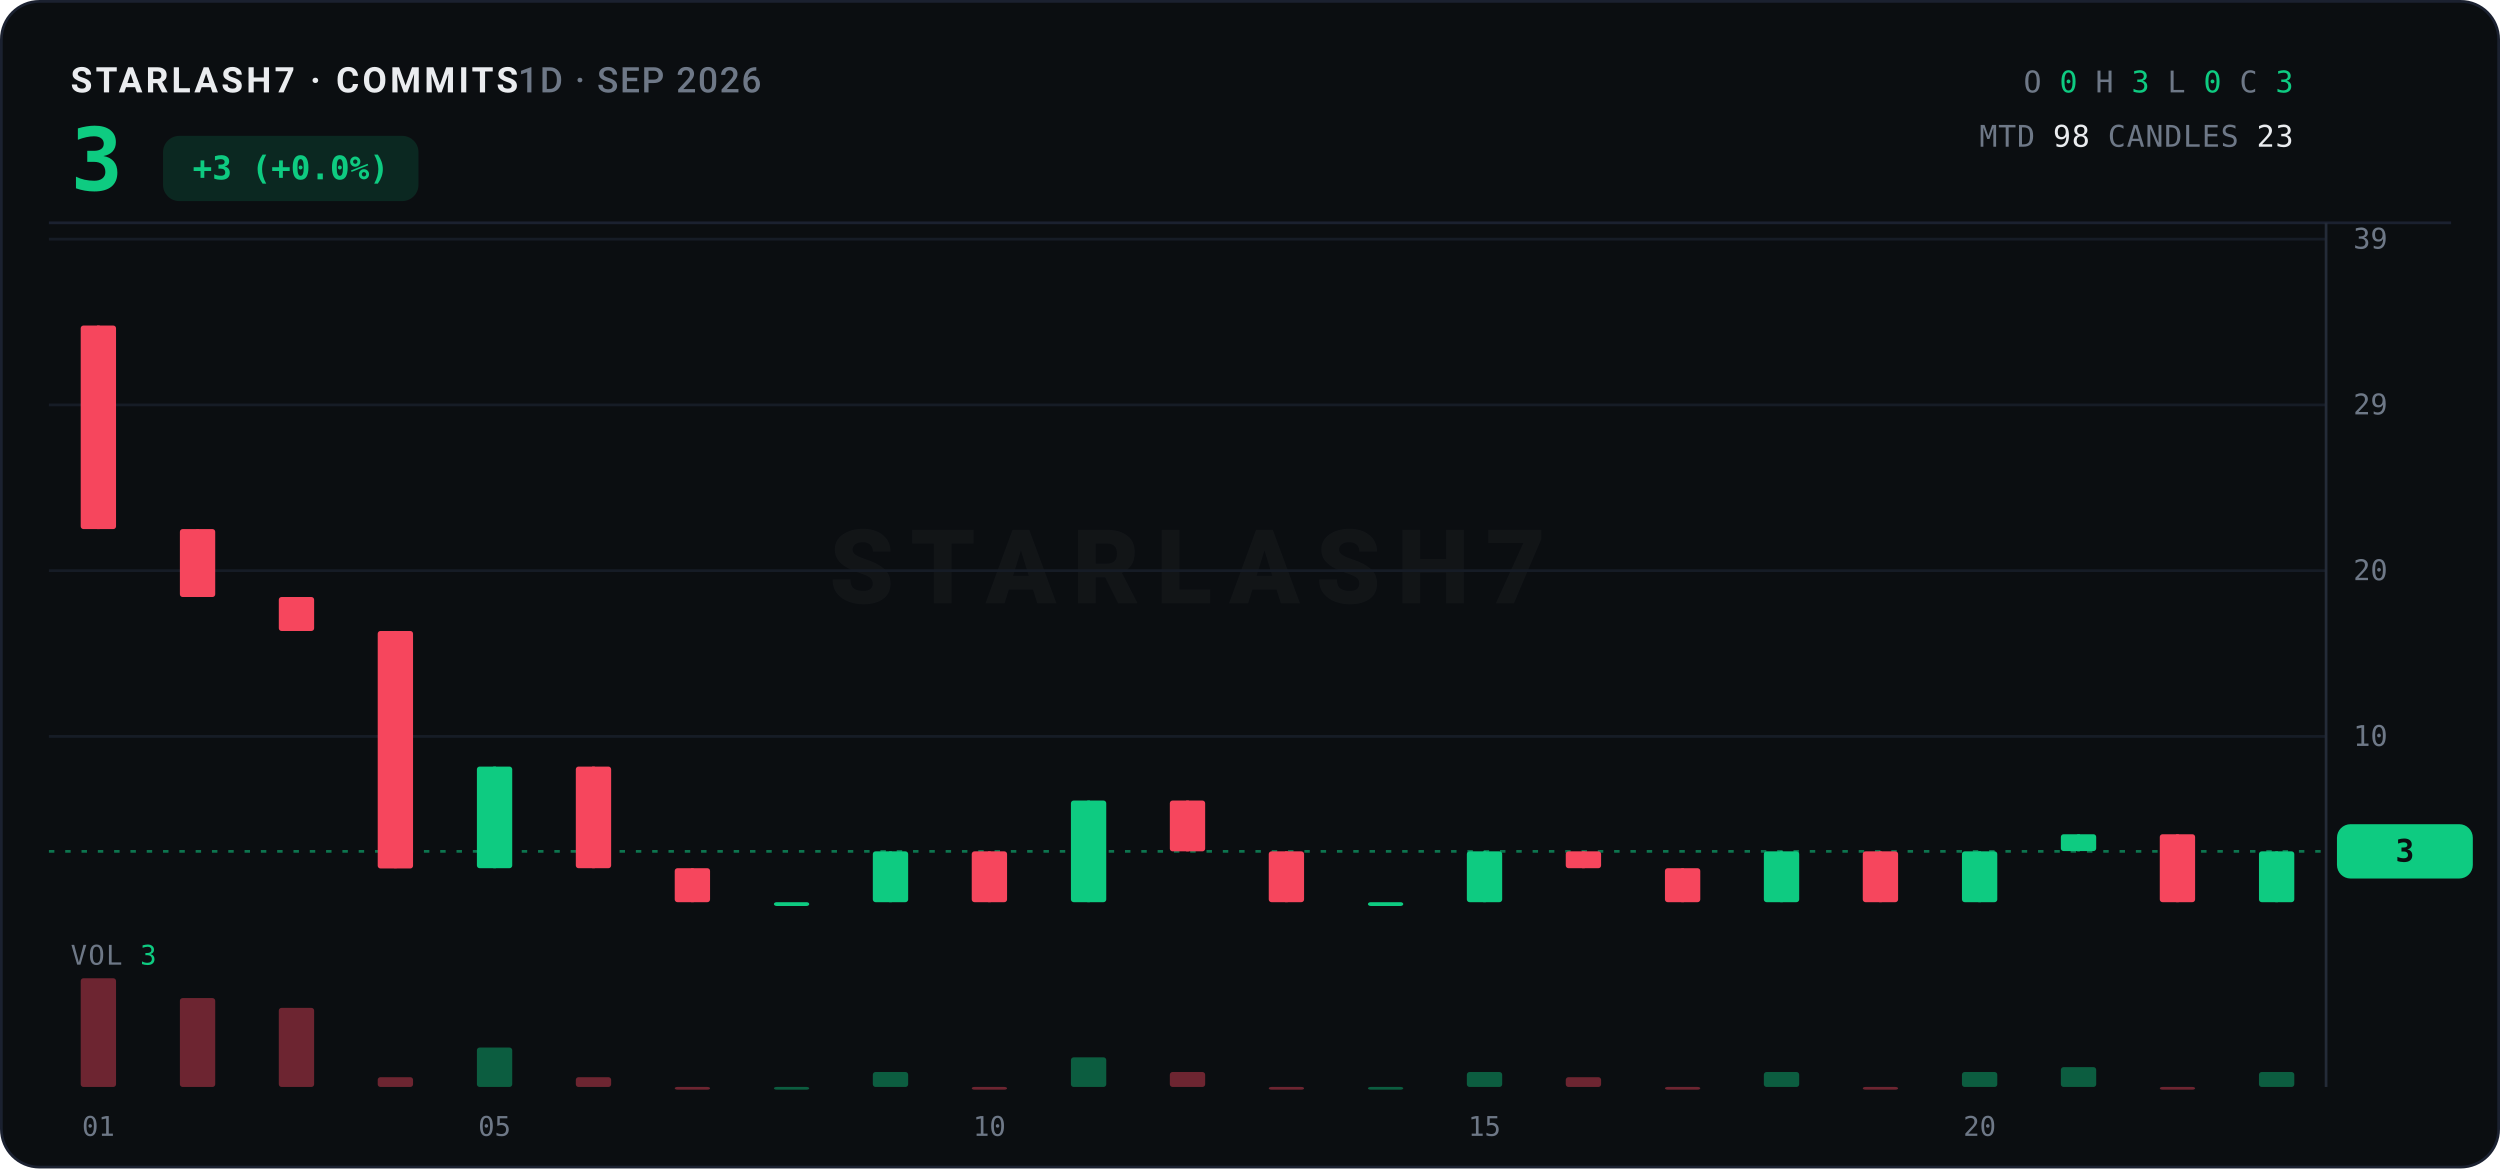
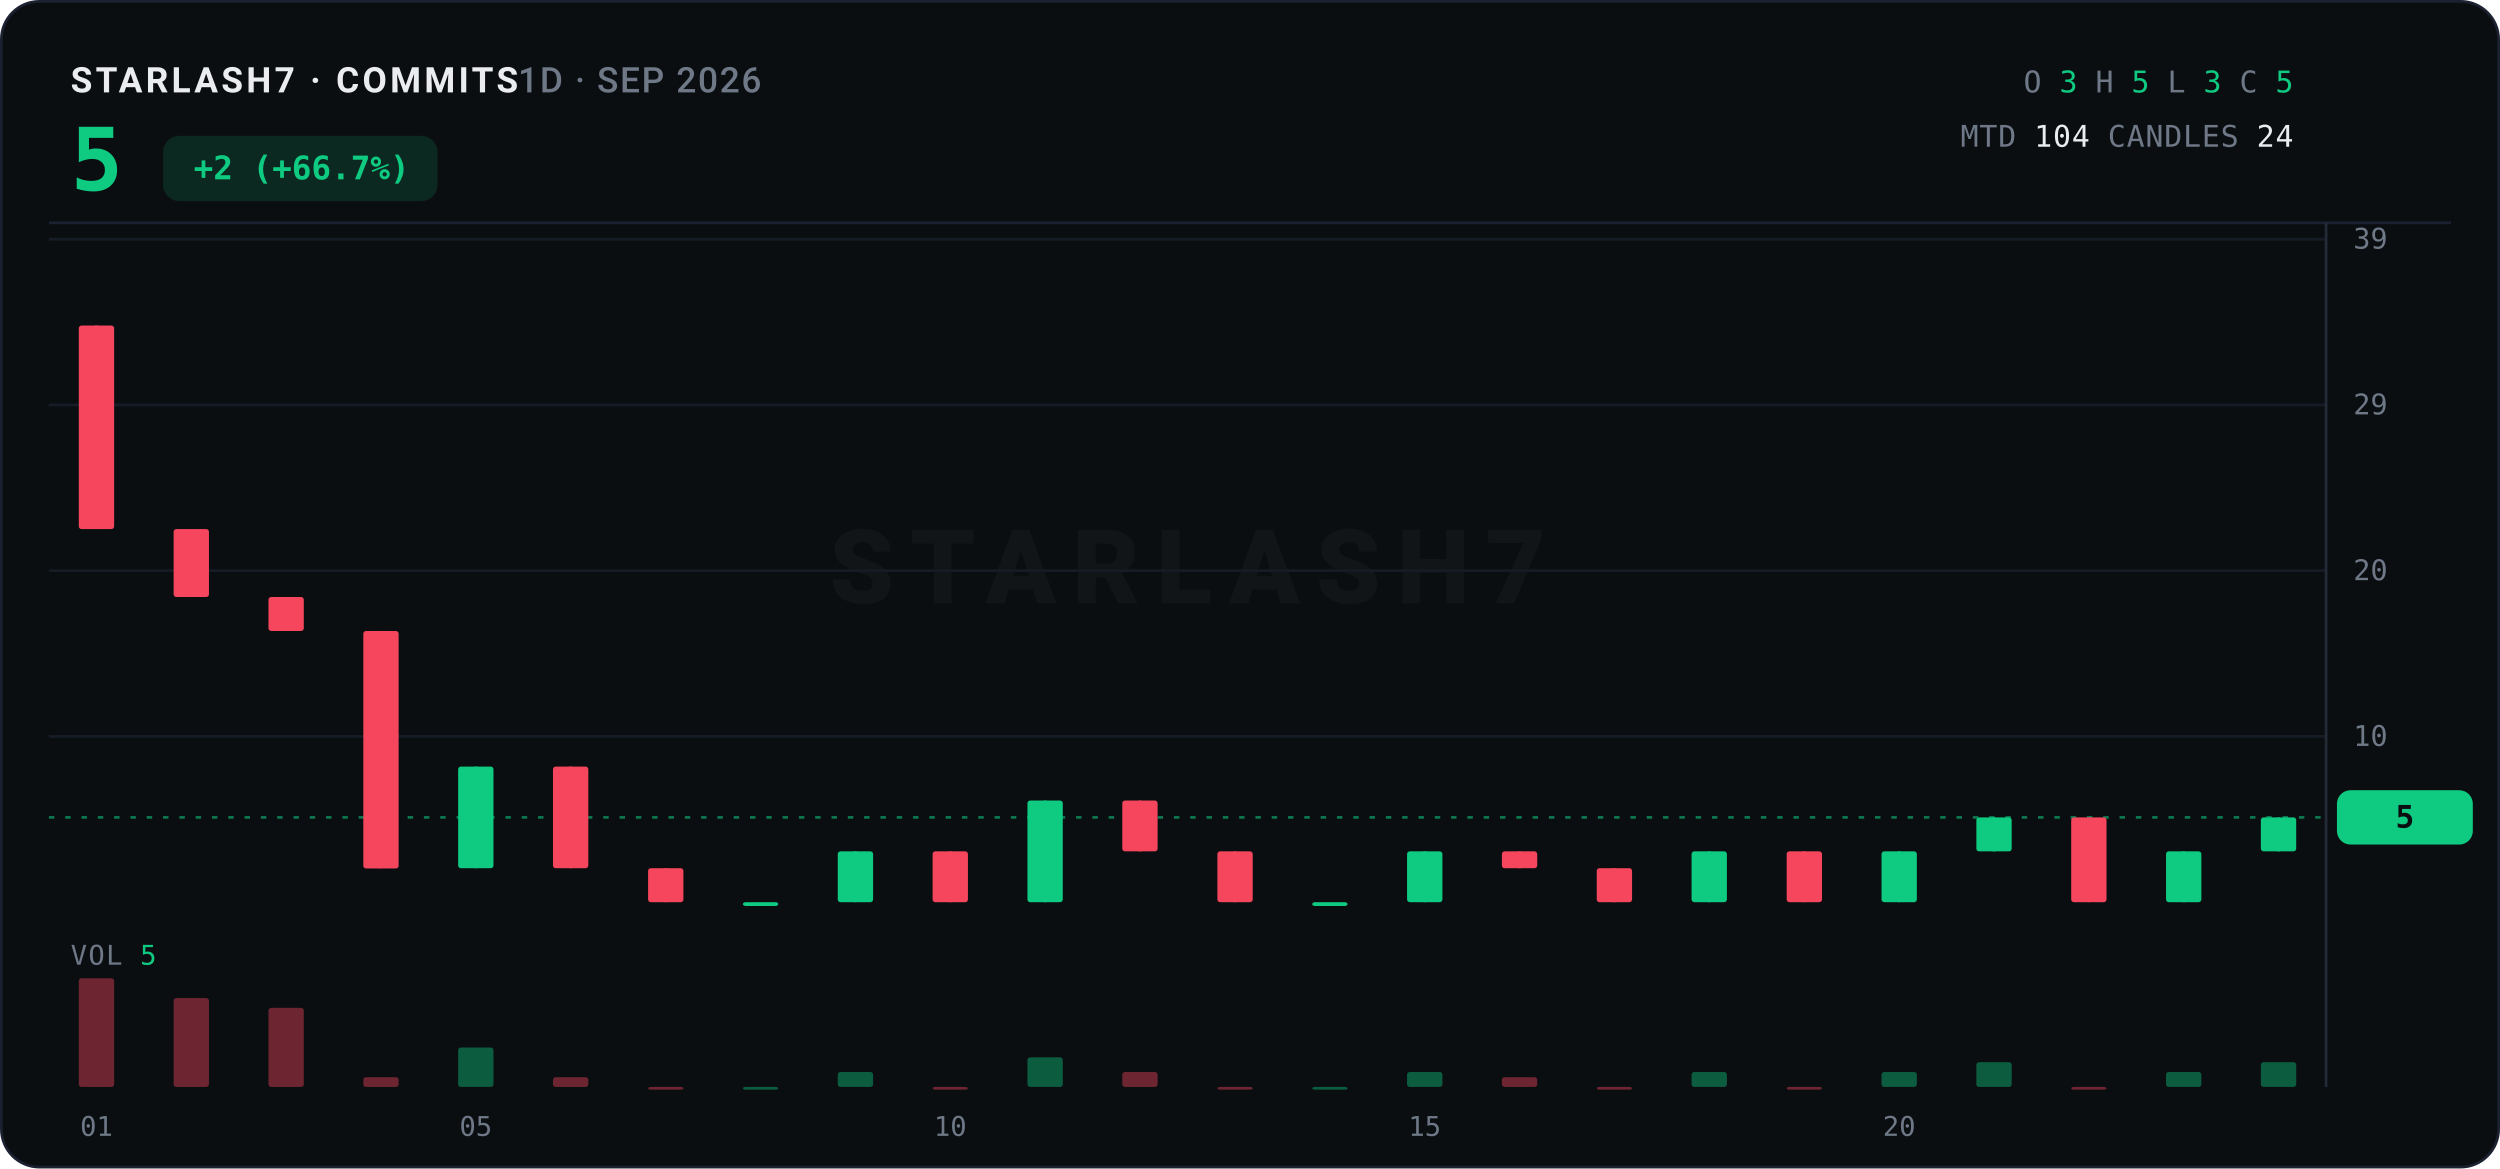
<svg xmlns="http://www.w3.org/2000/svg" width="920" height="430" viewBox="0 0 920 430">
  <rect x="0.5" y="0.5" width="919" height="429" rx="14" fill="#0B0E11" stroke="#1B2130" />
  <text x="26" y="34" font-family="ui-sans-serif,system-ui,-apple-system,'Segoe UI',Roboto,sans-serif" font-size="13" font-weight="700" letter-spacing="1.2" fill="#EAECEF">STARLASH7 · COMMITS<tspan fill="#6E7887" font-weight="500" letter-spacing="0.6">  1D · SEP 2026</tspan>
  </text>
-   <text x="26" y="70" font-family="ui-monospace,'SF Mono',SFMono-Regular,Menlo,Consolas,monospace" font-size="32" font-weight="800" fill="#0ECB81" letter-spacing="-0.5">3</text>
-   <rect x="60" y="50" width="94" height="24" rx="6" fill="#0ECB81" opacity="0.14" />
-   <text x="107" y="66" text-anchor="middle" font-family="ui-monospace,'SF Mono',SFMono-Regular,Menlo,Consolas,monospace" font-size="12" font-weight="700" fill="#0ECB81">+3 (+0.0%)</text>
+   <text x="26" y="70" font-family="ui-monospace,'SF Mono',SFMono-Regular,Menlo,Consolas,monospace" font-size="32" font-weight="800" fill="#0ECB81" letter-spacing="-0.5">5</text>
+   <rect x="60" y="50" width="101" height="24" rx="6" fill="#0ECB81" opacity="0.14" />
+   <text x="111" y="66" text-anchor="middle" font-family="ui-monospace,'SF Mono',SFMono-Regular,Menlo,Consolas,monospace" font-size="12" font-weight="700" fill="#0ECB81">+2 (+66.7%)</text>
  <text x="844" y="34" text-anchor="end" font-family="ui-monospace,'SF Mono',SFMono-Regular,Menlo,Consolas,monospace" font-size="11" letter-spacing="0.3">
    <tspan fill="#6E7887">O</tspan>
-     <tspan fill="#0ECB81">0</tspan>
+     <tspan fill="#0ECB81">3</tspan>
    <tspan fill="#6E7887">H</tspan>
+     <tspan fill="#0ECB81">5</tspan>
+     <tspan fill="#6E7887">L</tspan>
    <tspan fill="#0ECB81">3</tspan>
-     <tspan fill="#6E7887">L</tspan>
-     <tspan fill="#0ECB81">0</tspan>
    <tspan fill="#6E7887">C</tspan>
-     <tspan fill="#0ECB81">3</tspan>
+     <tspan fill="#0ECB81">5</tspan>
  </text>
  <text x="844" y="54" text-anchor="end" font-family="ui-monospace,'SF Mono',SFMono-Regular,Menlo,Consolas,monospace" font-size="11" letter-spacing="0.3">
    <tspan fill="#6E7887">MTD</tspan>
-     <tspan fill="#EAECEF">98</tspan>
+     <tspan fill="#EAECEF">104</tspan>
    <tspan fill="#6E7887">CANDLES</tspan>
-     <tspan fill="#EAECEF">23</tspan>
+     <tspan fill="#EAECEF">24</tspan>
  </text>
  <line x1="18" y1="82" x2="902" y2="82" stroke="#1B2130" stroke-width="1" />
  <text x="437.0" y="222.0" text-anchor="middle" font-family="ui-sans-serif,system-ui,-apple-system,'Segoe UI',Roboto,sans-serif" font-size="38" font-weight="800" letter-spacing="6" fill="#EAECEF" opacity="0.035">STARLASH7</text>
  <line x1="18" y1="271.0" x2="856" y2="271.0" stroke="#161C26" stroke-width="1" />
  <text x="866" y="274.5" font-family="ui-monospace,'SF Mono',SFMono-Regular,Menlo,Consolas,monospace" font-size="10.5" fill="#6E7887">10</text>
  <line x1="18" y1="210.0" x2="856" y2="210.0" stroke="#161C26" stroke-width="1" />
  <text x="866" y="213.5" font-family="ui-monospace,'SF Mono',SFMono-Regular,Menlo,Consolas,monospace" font-size="10.5" fill="#6E7887">20</text>
  <line x1="18" y1="149.0" x2="856" y2="149.0" stroke="#161C26" stroke-width="1" />
  <text x="866" y="152.5" font-family="ui-monospace,'SF Mono',SFMono-Regular,Menlo,Consolas,monospace" font-size="10.5" fill="#6E7887">29</text>
  <line x1="18" y1="88.0" x2="856" y2="88.0" stroke="#161C26" stroke-width="1" />
  <text x="866" y="91.5" font-family="ui-monospace,'SF Mono',SFMono-Regular,Menlo,Consolas,monospace" font-size="10.5" fill="#6E7887">39</text>
  <line x1="856" y1="82" x2="856" y2="400" stroke="#242B38" stroke-width="1" />
-   <line x1="18" y1="313.3" x2="856" y2="313.3" stroke="#0ECB81" stroke-width="1" stroke-dasharray="2 4" opacity="0.55" />
-   <rect x="860" y="303.3" width="50" height="20" rx="5" fill="#0ECB81" />
-   <text x="885.0" y="317.1" text-anchor="middle" font-family="ui-monospace,'SF Mono',SFMono-Regular,Menlo,Consolas,monospace" font-size="11.5" font-weight="800" fill="#0B0E11">3</text>
-   <line x1="36.2" y1="119.8" x2="36.2" y2="194.7" stroke="#F6465D" stroke-width="1" />
-   <rect x="29.7" y="119.8" width="13.0" height="74.9" rx="1" fill="#F6465D" />
-   <line x1="72.7" y1="194.7" x2="72.7" y2="219.7" stroke="#F6465D" stroke-width="1" />
-   <rect x="66.2" y="194.7" width="13.0" height="25.0" rx="1" fill="#F6465D" />
-   <line x1="109.1" y1="219.7" x2="109.1" y2="232.2" stroke="#F6465D" stroke-width="1" />
-   <rect x="102.6" y="219.7" width="13.0" height="12.5" rx="1" fill="#F6465D" />
-   <line x1="145.5" y1="232.2" x2="145.5" y2="319.5" stroke="#F6465D" stroke-width="1" />
-   <rect x="139.0" y="232.2" width="13.0" height="87.4" rx="1" fill="#F6465D" />
-   <line x1="182.0" y1="282.1" x2="182.0" y2="319.5" stroke="#0ECB81" stroke-width="1" />
-   <rect x="175.5" y="282.1" width="13.0" height="37.4" rx="1" fill="#0ECB81" />
-   <line x1="218.4" y1="282.1" x2="218.4" y2="319.5" stroke="#F6465D" stroke-width="1" />
-   <rect x="211.9" y="282.1" width="13.0" height="37.4" rx="1" fill="#F6465D" />
-   <line x1="254.8" y1="319.5" x2="254.8" y2="332.0" stroke="#F6465D" stroke-width="1" />
-   <rect x="248.3" y="319.5" width="13.0" height="12.5" rx="1" fill="#F6465D" />
-   <line x1="291.3" y1="332.0" x2="291.3" y2="332.0" stroke="#0ECB81" stroke-width="1" />
-   <rect x="284.8" y="332.0" width="13.0" height="1.4" rx="1" fill="#0ECB81" />
-   <line x1="327.7" y1="313.3" x2="327.7" y2="332.0" stroke="#0ECB81" stroke-width="1" />
-   <rect x="321.2" y="313.3" width="13.0" height="18.7" rx="1" fill="#0ECB81" />
-   <line x1="364.1" y1="313.3" x2="364.1" y2="332.0" stroke="#F6465D" stroke-width="1" />
-   <rect x="357.6" y="313.3" width="13.0" height="18.7" rx="1" fill="#F6465D" />
-   <line x1="400.6" y1="294.6" x2="400.6" y2="332.0" stroke="#0ECB81" stroke-width="1" />
-   <rect x="394.1" y="294.6" width="13.0" height="37.4" rx="1" fill="#0ECB81" />
-   <line x1="437.0" y1="294.6" x2="437.0" y2="313.3" stroke="#F6465D" stroke-width="1" />
-   <rect x="430.5" y="294.6" width="13.0" height="18.7" rx="1" fill="#F6465D" />
-   <line x1="473.4" y1="313.3" x2="473.4" y2="332.0" stroke="#F6465D" stroke-width="1" />
-   <rect x="466.9" y="313.3" width="13.0" height="18.7" rx="1" fill="#F6465D" />
-   <line x1="509.9" y1="332.0" x2="509.9" y2="332.0" stroke="#0ECB81" stroke-width="1" />
-   <rect x="503.4" y="332.0" width="13.0" height="1.4" rx="1" fill="#0ECB81" />
-   <line x1="546.3" y1="313.3" x2="546.3" y2="332.0" stroke="#0ECB81" stroke-width="1" />
-   <rect x="539.8" y="313.3" width="13.0" height="18.7" rx="1" fill="#0ECB81" />
-   <line x1="582.7" y1="313.3" x2="582.7" y2="319.5" stroke="#F6465D" stroke-width="1" />
-   <rect x="576.2" y="313.3" width="13.0" height="6.2" rx="1" fill="#F6465D" />
-   <line x1="619.2" y1="319.5" x2="619.2" y2="332.0" stroke="#F6465D" stroke-width="1" />
-   <rect x="612.7" y="319.5" width="13.0" height="12.5" rx="1" fill="#F6465D" />
-   <line x1="655.6" y1="313.3" x2="655.6" y2="332.0" stroke="#0ECB81" stroke-width="1" />
-   <rect x="649.1" y="313.3" width="13.0" height="18.7" rx="1" fill="#0ECB81" />
-   <line x1="692.0" y1="313.3" x2="692.0" y2="332.0" stroke="#F6465D" stroke-width="1" />
-   <rect x="685.5" y="313.3" width="13.0" height="18.7" rx="1" fill="#F6465D" />
-   <line x1="728.5" y1="313.3" x2="728.5" y2="332.0" stroke="#0ECB81" stroke-width="1" />
-   <rect x="722.0" y="313.3" width="13.0" height="18.7" rx="1" fill="#0ECB81" />
-   <line x1="764.9" y1="307.0" x2="764.9" y2="313.3" stroke="#0ECB81" stroke-width="1" />
-   <rect x="758.4" y="307.0" width="13.0" height="6.2" rx="1" fill="#0ECB81" />
-   <line x1="801.3" y1="307.0" x2="801.3" y2="332.0" stroke="#F6465D" stroke-width="1" />
-   <rect x="794.8" y="307.0" width="13.0" height="25.0" rx="1" fill="#F6465D" />
-   <line x1="837.8" y1="313.3" x2="837.8" y2="332.0" stroke="#0ECB81" stroke-width="1" />
-   <rect x="831.3" y="313.3" width="13.0" height="18.7" rx="1" fill="#0ECB81" />
-   <text x="26" y="355" font-family="ui-monospace,'SF Mono',SFMono-Regular,Menlo,Consolas,monospace" font-size="10" letter-spacing="0.5" fill="#6E7887">VOL <tspan fill="#0ECB81">3</tspan>
+   <line x1="18" y1="300.8" x2="856" y2="300.8" stroke="#0ECB81" stroke-width="1" stroke-dasharray="2 4" opacity="0.55" />
+   <rect x="860" y="290.8" width="50" height="20" rx="5" fill="#0ECB81" />
+   <text x="885.0" y="304.6" text-anchor="middle" font-family="ui-monospace,'SF Mono',SFMono-Regular,Menlo,Consolas,monospace" font-size="11.5" font-weight="800" fill="#0B0E11">5</text>
+   <line x1="35.5" y1="119.8" x2="35.5" y2="194.7" stroke="#F6465D" stroke-width="1" />
+   <rect x="29.0" y="119.8" width="13.0" height="74.9" rx="1" fill="#F6465D" />
+   <line x1="70.4" y1="194.7" x2="70.4" y2="219.7" stroke="#F6465D" stroke-width="1" />
+   <rect x="63.9" y="194.7" width="13.0" height="25.0" rx="1" fill="#F6465D" />
+   <line x1="105.3" y1="219.7" x2="105.3" y2="232.2" stroke="#F6465D" stroke-width="1" />
+   <rect x="98.8" y="219.7" width="13.0" height="12.5" rx="1" fill="#F6465D" />
+   <line x1="140.2" y1="232.2" x2="140.2" y2="319.5" stroke="#F6465D" stroke-width="1" />
+   <rect x="133.7" y="232.2" width="13.0" height="87.4" rx="1" fill="#F6465D" />
+   <line x1="175.1" y1="282.1" x2="175.1" y2="319.5" stroke="#0ECB81" stroke-width="1" />
+   <rect x="168.6" y="282.1" width="13.0" height="37.4" rx="1" fill="#0ECB81" />
+   <line x1="210.0" y1="282.1" x2="210.0" y2="319.5" stroke="#F6465D" stroke-width="1" />
+   <rect x="203.5" y="282.1" width="13.0" height="37.4" rx="1" fill="#F6465D" />
+   <line x1="245.0" y1="319.5" x2="245.0" y2="332.0" stroke="#F6465D" stroke-width="1" />
+   <rect x="238.5" y="319.5" width="13.0" height="12.5" rx="1" fill="#F6465D" />
+   <line x1="279.9" y1="332.0" x2="279.9" y2="332.0" stroke="#0ECB81" stroke-width="1" />
+   <rect x="273.4" y="332.0" width="13.0" height="1.4" rx="1" fill="#0ECB81" />
+   <line x1="314.8" y1="313.3" x2="314.8" y2="332.0" stroke="#0ECB81" stroke-width="1" />
+   <rect x="308.3" y="313.3" width="13.0" height="18.7" rx="1" fill="#0ECB81" />
+   <line x1="349.7" y1="313.3" x2="349.7" y2="332.0" stroke="#F6465D" stroke-width="1" />
+   <rect x="343.2" y="313.3" width="13.0" height="18.7" rx="1" fill="#F6465D" />
+   <line x1="384.6" y1="294.6" x2="384.6" y2="332.0" stroke="#0ECB81" stroke-width="1" />
+   <rect x="378.1" y="294.6" width="13.0" height="37.4" rx="1" fill="#0ECB81" />
+   <line x1="419.5" y1="294.6" x2="419.5" y2="313.3" stroke="#F6465D" stroke-width="1" />
+   <rect x="413.0" y="294.6" width="13.0" height="18.7" rx="1" fill="#F6465D" />
+   <line x1="454.5" y1="313.3" x2="454.5" y2="332.0" stroke="#F6465D" stroke-width="1" />
+   <rect x="448.0" y="313.3" width="13.0" height="18.7" rx="1" fill="#F6465D" />
+   <line x1="489.4" y1="332.0" x2="489.4" y2="332.0" stroke="#0ECB81" stroke-width="1" />
+   <rect x="482.9" y="332.0" width="13.0" height="1.4" rx="1" fill="#0ECB81" />
+   <line x1="524.3" y1="313.3" x2="524.3" y2="332.0" stroke="#0ECB81" stroke-width="1" />
+   <rect x="517.8" y="313.3" width="13.0" height="18.7" rx="1" fill="#0ECB81" />
+   <line x1="559.2" y1="313.3" x2="559.2" y2="319.5" stroke="#F6465D" stroke-width="1" />
+   <rect x="552.7" y="313.3" width="13.0" height="6.2" rx="1" fill="#F6465D" />
+   <line x1="594.1" y1="319.5" x2="594.1" y2="332.0" stroke="#F6465D" stroke-width="1" />
+   <rect x="587.6" y="319.5" width="13.0" height="12.5" rx="1" fill="#F6465D" />
+   <line x1="629.0" y1="313.3" x2="629.0" y2="332.0" stroke="#0ECB81" stroke-width="1" />
+   <rect x="622.5" y="313.3" width="13.0" height="18.7" rx="1" fill="#0ECB81" />
+   <line x1="664.0" y1="313.3" x2="664.0" y2="332.0" stroke="#F6465D" stroke-width="1" />
+   <rect x="657.5" y="313.3" width="13.0" height="18.7" rx="1" fill="#F6465D" />
+   <line x1="698.9" y1="313.3" x2="698.9" y2="332.0" stroke="#0ECB81" stroke-width="1" />
+   <rect x="692.4" y="313.3" width="13.0" height="18.7" rx="1" fill="#0ECB81" />
+   <line x1="733.8" y1="300.8" x2="733.8" y2="313.3" stroke="#0ECB81" stroke-width="1" />
+   <rect x="727.3" y="300.8" width="13.0" height="12.5" rx="1" fill="#0ECB81" />
+   <line x1="768.7" y1="300.8" x2="768.7" y2="332.0" stroke="#F6465D" stroke-width="1" />
+   <rect x="762.2" y="300.8" width="13.0" height="31.2" rx="1" fill="#F6465D" />
+   <line x1="803.6" y1="313.3" x2="803.6" y2="332.0" stroke="#0ECB81" stroke-width="1" />
+   <rect x="797.1" y="313.3" width="13.0" height="18.7" rx="1" fill="#0ECB81" />
+   <line x1="838.5" y1="300.8" x2="838.5" y2="313.3" stroke="#0ECB81" stroke-width="1" />
+   <rect x="832.0" y="300.8" width="13.0" height="12.5" rx="1" fill="#0ECB81" />
+   <text x="26" y="355" font-family="ui-monospace,'SF Mono',SFMono-Regular,Menlo,Consolas,monospace" font-size="10" letter-spacing="0.5" fill="#6E7887">VOL <tspan fill="#0ECB81">5</tspan>
  </text>
-   <rect x="29.7" y="360.0" width="13.0" height="40.0" rx="1" fill="#F6465D" opacity="0.42" />
-   <rect x="66.2" y="367.3" width="13.0" height="32.7" rx="1" fill="#F6465D" opacity="0.42" />
-   <rect x="102.6" y="370.9" width="13.0" height="29.1" rx="1" fill="#F6465D" opacity="0.42" />
-   <rect x="139.0" y="396.4" width="13.0" height="3.6" rx="1" fill="#F6465D" opacity="0.42" />
-   <rect x="175.5" y="385.5" width="13.0" height="14.5" rx="1" fill="#0ECB81" opacity="0.42" />
-   <rect x="211.9" y="396.4" width="13.0" height="3.6" rx="1" fill="#F6465D" opacity="0.42" />
-   <rect x="248.3" y="400.0" width="13.0" height="1.0" rx="1" fill="#F6465D" opacity="0.42" />
-   <rect x="284.8" y="400.0" width="13.0" height="1.0" rx="1" fill="#0ECB81" opacity="0.42" />
-   <rect x="321.2" y="394.5" width="13.0" height="5.5" rx="1" fill="#0ECB81" opacity="0.42" />
-   <rect x="357.6" y="400.0" width="13.0" height="1.0" rx="1" fill="#F6465D" opacity="0.42" />
-   <rect x="394.1" y="389.1" width="13.0" height="10.9" rx="1" fill="#0ECB81" opacity="0.42" />
-   <rect x="430.5" y="394.5" width="13.0" height="5.5" rx="1" fill="#F6465D" opacity="0.42" />
-   <rect x="466.9" y="400.0" width="13.0" height="1.0" rx="1" fill="#F6465D" opacity="0.42" />
-   <rect x="503.4" y="400.0" width="13.0" height="1.0" rx="1" fill="#0ECB81" opacity="0.42" />
-   <rect x="539.8" y="394.5" width="13.0" height="5.5" rx="1" fill="#0ECB81" opacity="0.42" />
-   <rect x="576.2" y="396.4" width="13.0" height="3.6" rx="1" fill="#F6465D" opacity="0.42" />
-   <rect x="612.7" y="400.0" width="13.0" height="1.0" rx="1" fill="#F6465D" opacity="0.42" />
-   <rect x="649.1" y="394.5" width="13.0" height="5.5" rx="1" fill="#0ECB81" opacity="0.42" />
-   <rect x="685.5" y="400.0" width="13.0" height="1.0" rx="1" fill="#F6465D" opacity="0.42" />
-   <rect x="722.0" y="394.5" width="13.0" height="5.5" rx="1" fill="#0ECB81" opacity="0.42" />
-   <rect x="758.4" y="392.7" width="13.0" height="7.3" rx="1" fill="#0ECB81" opacity="0.42" />
-   <rect x="794.8" y="400.0" width="13.0" height="1.0" rx="1" fill="#F6465D" opacity="0.42" />
-   <rect x="831.3" y="394.5" width="13.0" height="5.5" rx="1" fill="#0ECB81" opacity="0.42" />
-   <text x="36.2" y="418" text-anchor="middle" font-family="ui-monospace,'SF Mono',SFMono-Regular,Menlo,Consolas,monospace" font-size="10" fill="#6E7887">01</text>
-   <text x="182.0" y="418" text-anchor="middle" font-family="ui-monospace,'SF Mono',SFMono-Regular,Menlo,Consolas,monospace" font-size="10" fill="#6E7887">05</text>
-   <text x="364.1" y="418" text-anchor="middle" font-family="ui-monospace,'SF Mono',SFMono-Regular,Menlo,Consolas,monospace" font-size="10" fill="#6E7887">10</text>
-   <text x="546.3" y="418" text-anchor="middle" font-family="ui-monospace,'SF Mono',SFMono-Regular,Menlo,Consolas,monospace" font-size="10" fill="#6E7887">15</text>
-   <text x="728.5" y="418" text-anchor="middle" font-family="ui-monospace,'SF Mono',SFMono-Regular,Menlo,Consolas,monospace" font-size="10" fill="#6E7887">20</text>
+   <rect x="29.0" y="360.0" width="13.0" height="40.0" rx="1" fill="#F6465D" opacity="0.42" />
+   <rect x="63.9" y="367.3" width="13.0" height="32.7" rx="1" fill="#F6465D" opacity="0.42" />
+   <rect x="98.8" y="370.9" width="13.0" height="29.1" rx="1" fill="#F6465D" opacity="0.42" />
+   <rect x="133.7" y="396.4" width="13.0" height="3.6" rx="1" fill="#F6465D" opacity="0.42" />
+   <rect x="168.6" y="385.5" width="13.0" height="14.5" rx="1" fill="#0ECB81" opacity="0.42" />
+   <rect x="203.5" y="396.4" width="13.0" height="3.6" rx="1" fill="#F6465D" opacity="0.42" />
+   <rect x="238.5" y="400.0" width="13.0" height="1.0" rx="1" fill="#F6465D" opacity="0.42" />
+   <rect x="273.4" y="400.0" width="13.0" height="1.0" rx="1" fill="#0ECB81" opacity="0.42" />
+   <rect x="308.3" y="394.5" width="13.0" height="5.5" rx="1" fill="#0ECB81" opacity="0.42" />
+   <rect x="343.2" y="400.0" width="13.0" height="1.0" rx="1" fill="#F6465D" opacity="0.42" />
+   <rect x="378.1" y="389.1" width="13.0" height="10.9" rx="1" fill="#0ECB81" opacity="0.42" />
+   <rect x="413.0" y="394.5" width="13.0" height="5.5" rx="1" fill="#F6465D" opacity="0.42" />
+   <rect x="448.0" y="400.0" width="13.0" height="1.0" rx="1" fill="#F6465D" opacity="0.42" />
+   <rect x="482.9" y="400.0" width="13.0" height="1.0" rx="1" fill="#0ECB81" opacity="0.42" />
+   <rect x="517.8" y="394.5" width="13.0" height="5.5" rx="1" fill="#0ECB81" opacity="0.42" />
+   <rect x="552.7" y="396.4" width="13.0" height="3.6" rx="1" fill="#F6465D" opacity="0.42" />
+   <rect x="587.6" y="400.0" width="13.0" height="1.0" rx="1" fill="#F6465D" opacity="0.42" />
+   <rect x="622.5" y="394.5" width="13.0" height="5.5" rx="1" fill="#0ECB81" opacity="0.42" />
+   <rect x="657.5" y="400.0" width="13.0" height="1.0" rx="1" fill="#F6465D" opacity="0.42" />
+   <rect x="692.4" y="394.5" width="13.0" height="5.5" rx="1" fill="#0ECB81" opacity="0.42" />
+   <rect x="727.3" y="390.9" width="13.0" height="9.1" rx="1" fill="#0ECB81" opacity="0.42" />
+   <rect x="762.2" y="400.0" width="13.0" height="1.0" rx="1" fill="#F6465D" opacity="0.42" />
+   <rect x="797.1" y="394.5" width="13.0" height="5.5" rx="1" fill="#0ECB81" opacity="0.42" />
+   <rect x="832.0" y="390.9" width="13.0" height="9.1" rx="1" fill="#0ECB81" opacity="0.42" />
+   <text x="35.5" y="418" text-anchor="middle" font-family="ui-monospace,'SF Mono',SFMono-Regular,Menlo,Consolas,monospace" font-size="10" fill="#6E7887">01</text>
+   <text x="175.1" y="418" text-anchor="middle" font-family="ui-monospace,'SF Mono',SFMono-Regular,Menlo,Consolas,monospace" font-size="10" fill="#6E7887">05</text>
+   <text x="349.7" y="418" text-anchor="middle" font-family="ui-monospace,'SF Mono',SFMono-Regular,Menlo,Consolas,monospace" font-size="10" fill="#6E7887">10</text>
+   <text x="524.3" y="418" text-anchor="middle" font-family="ui-monospace,'SF Mono',SFMono-Regular,Menlo,Consolas,monospace" font-size="10" fill="#6E7887">15</text>
+   <text x="698.9" y="418" text-anchor="middle" font-family="ui-monospace,'SF Mono',SFMono-Regular,Menlo,Consolas,monospace" font-size="10" fill="#6E7887">20</text>
</svg>
